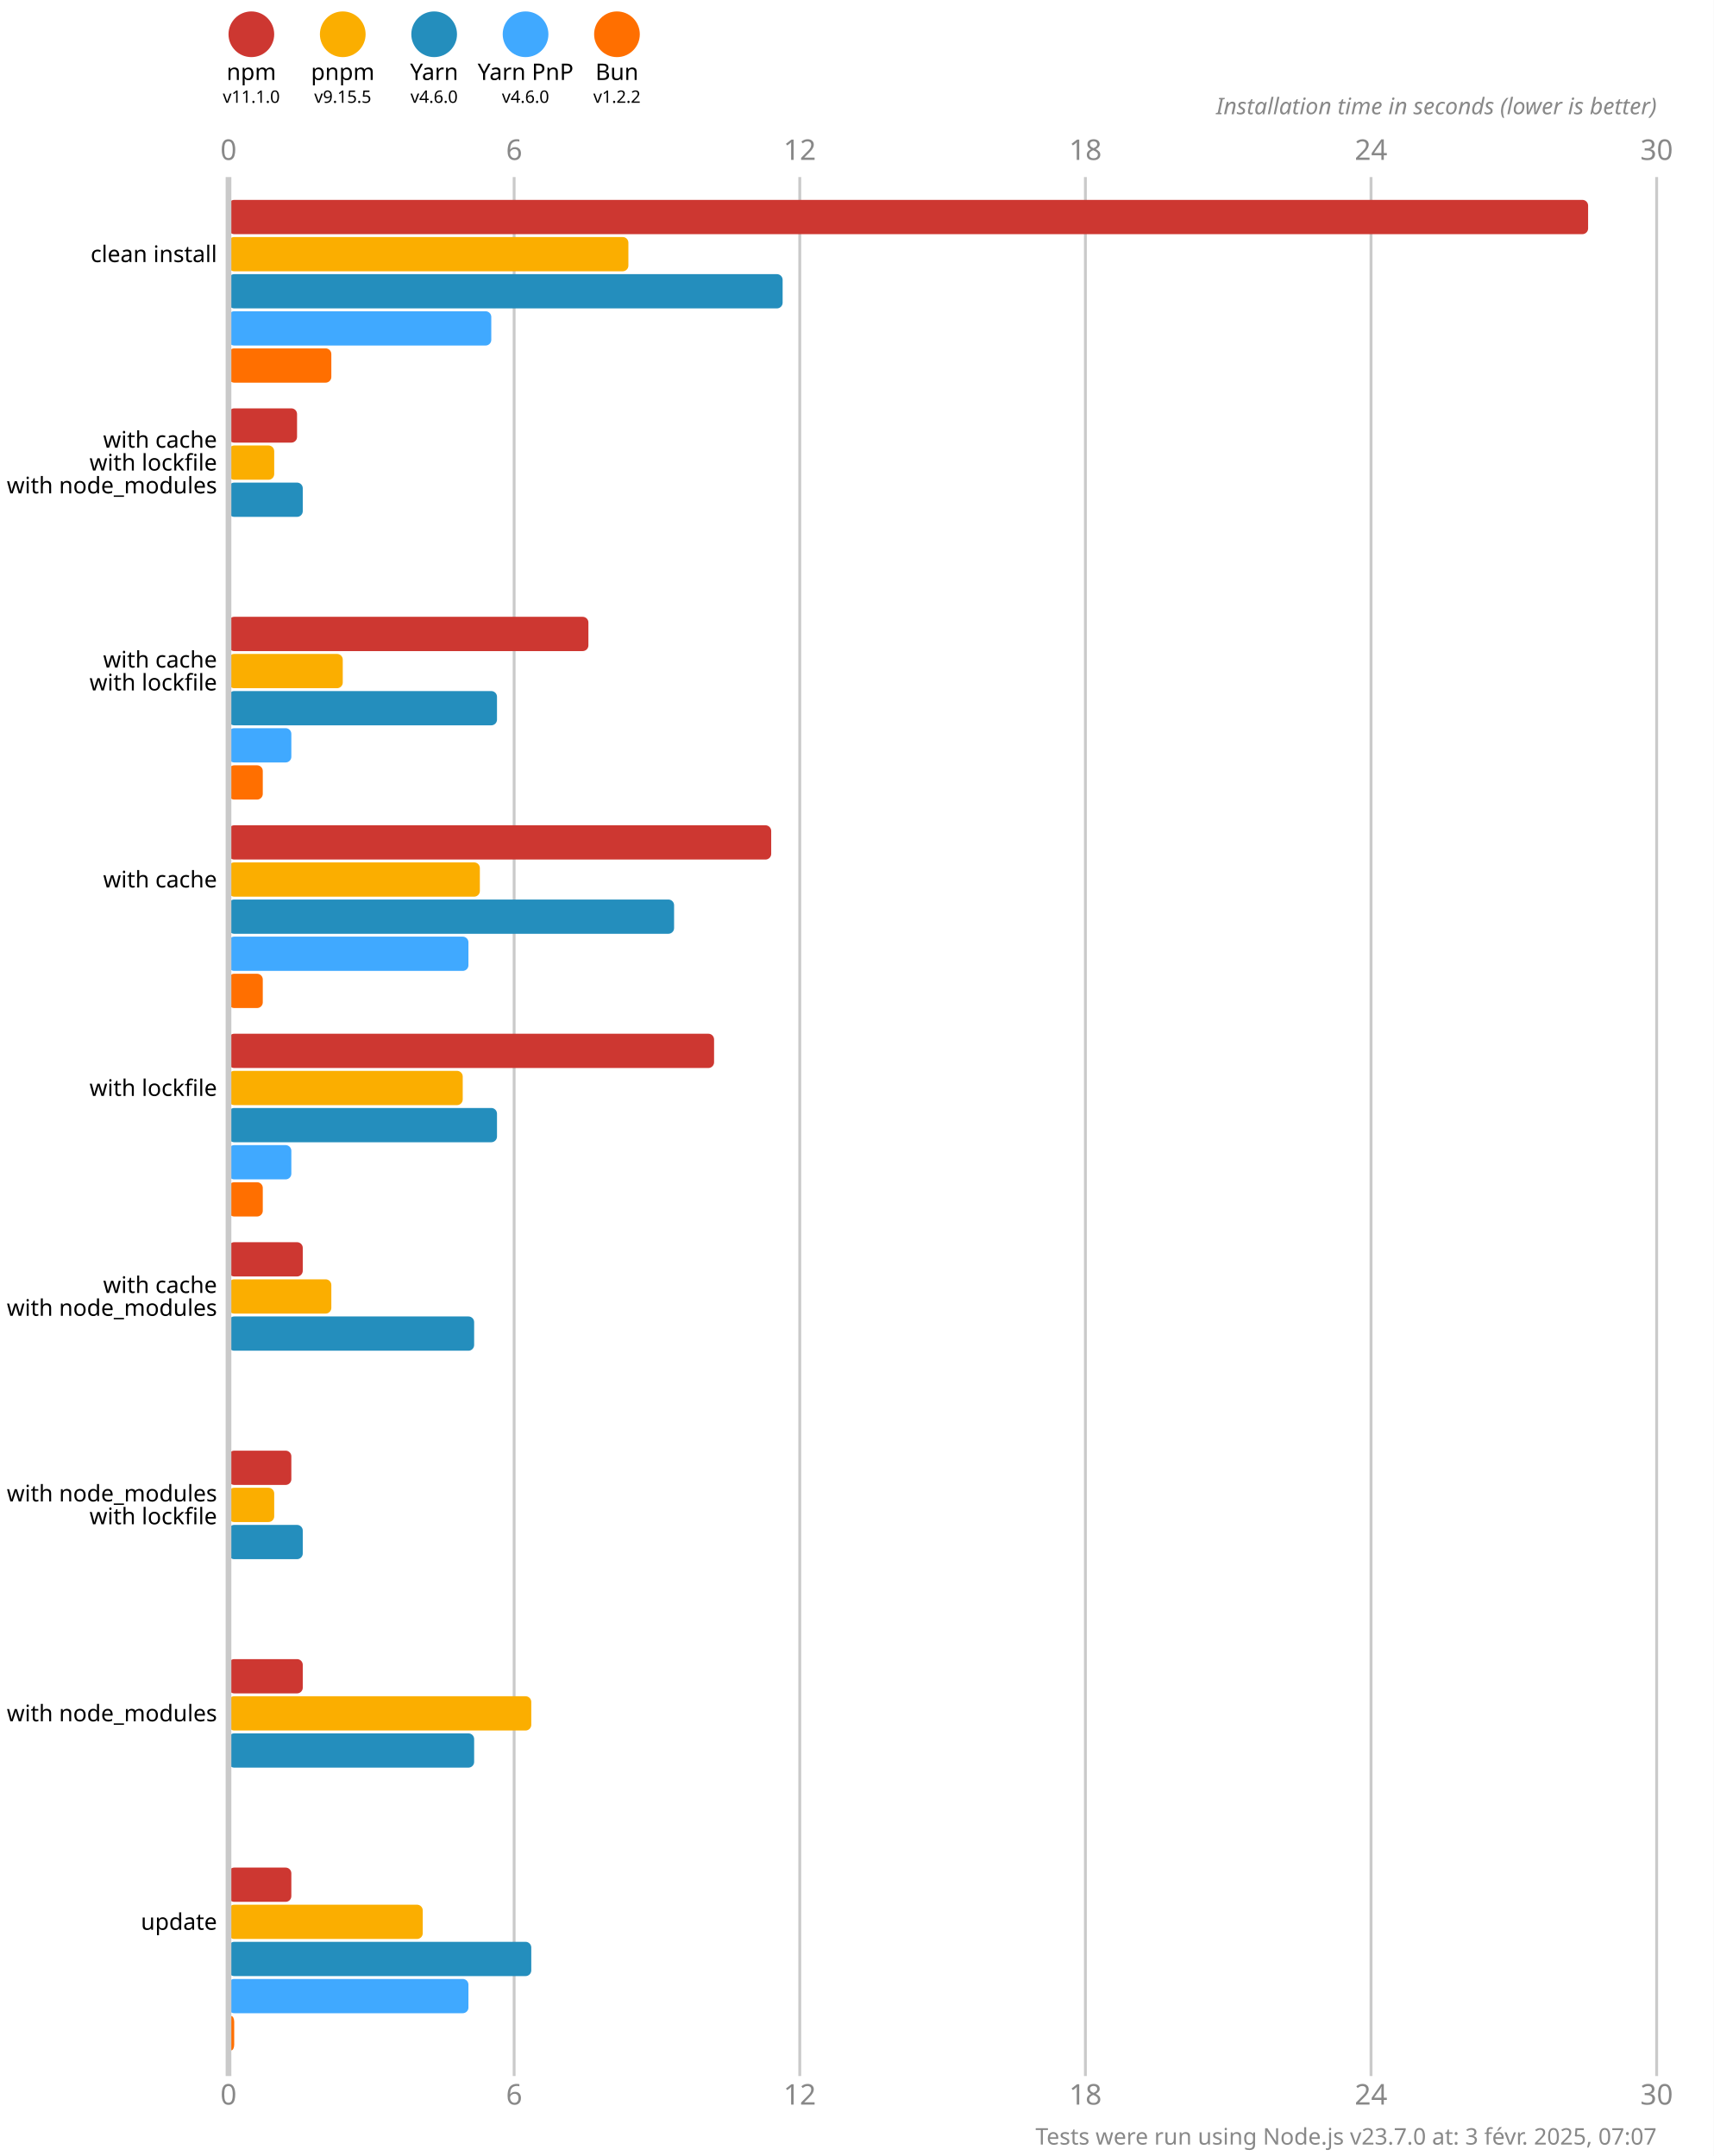
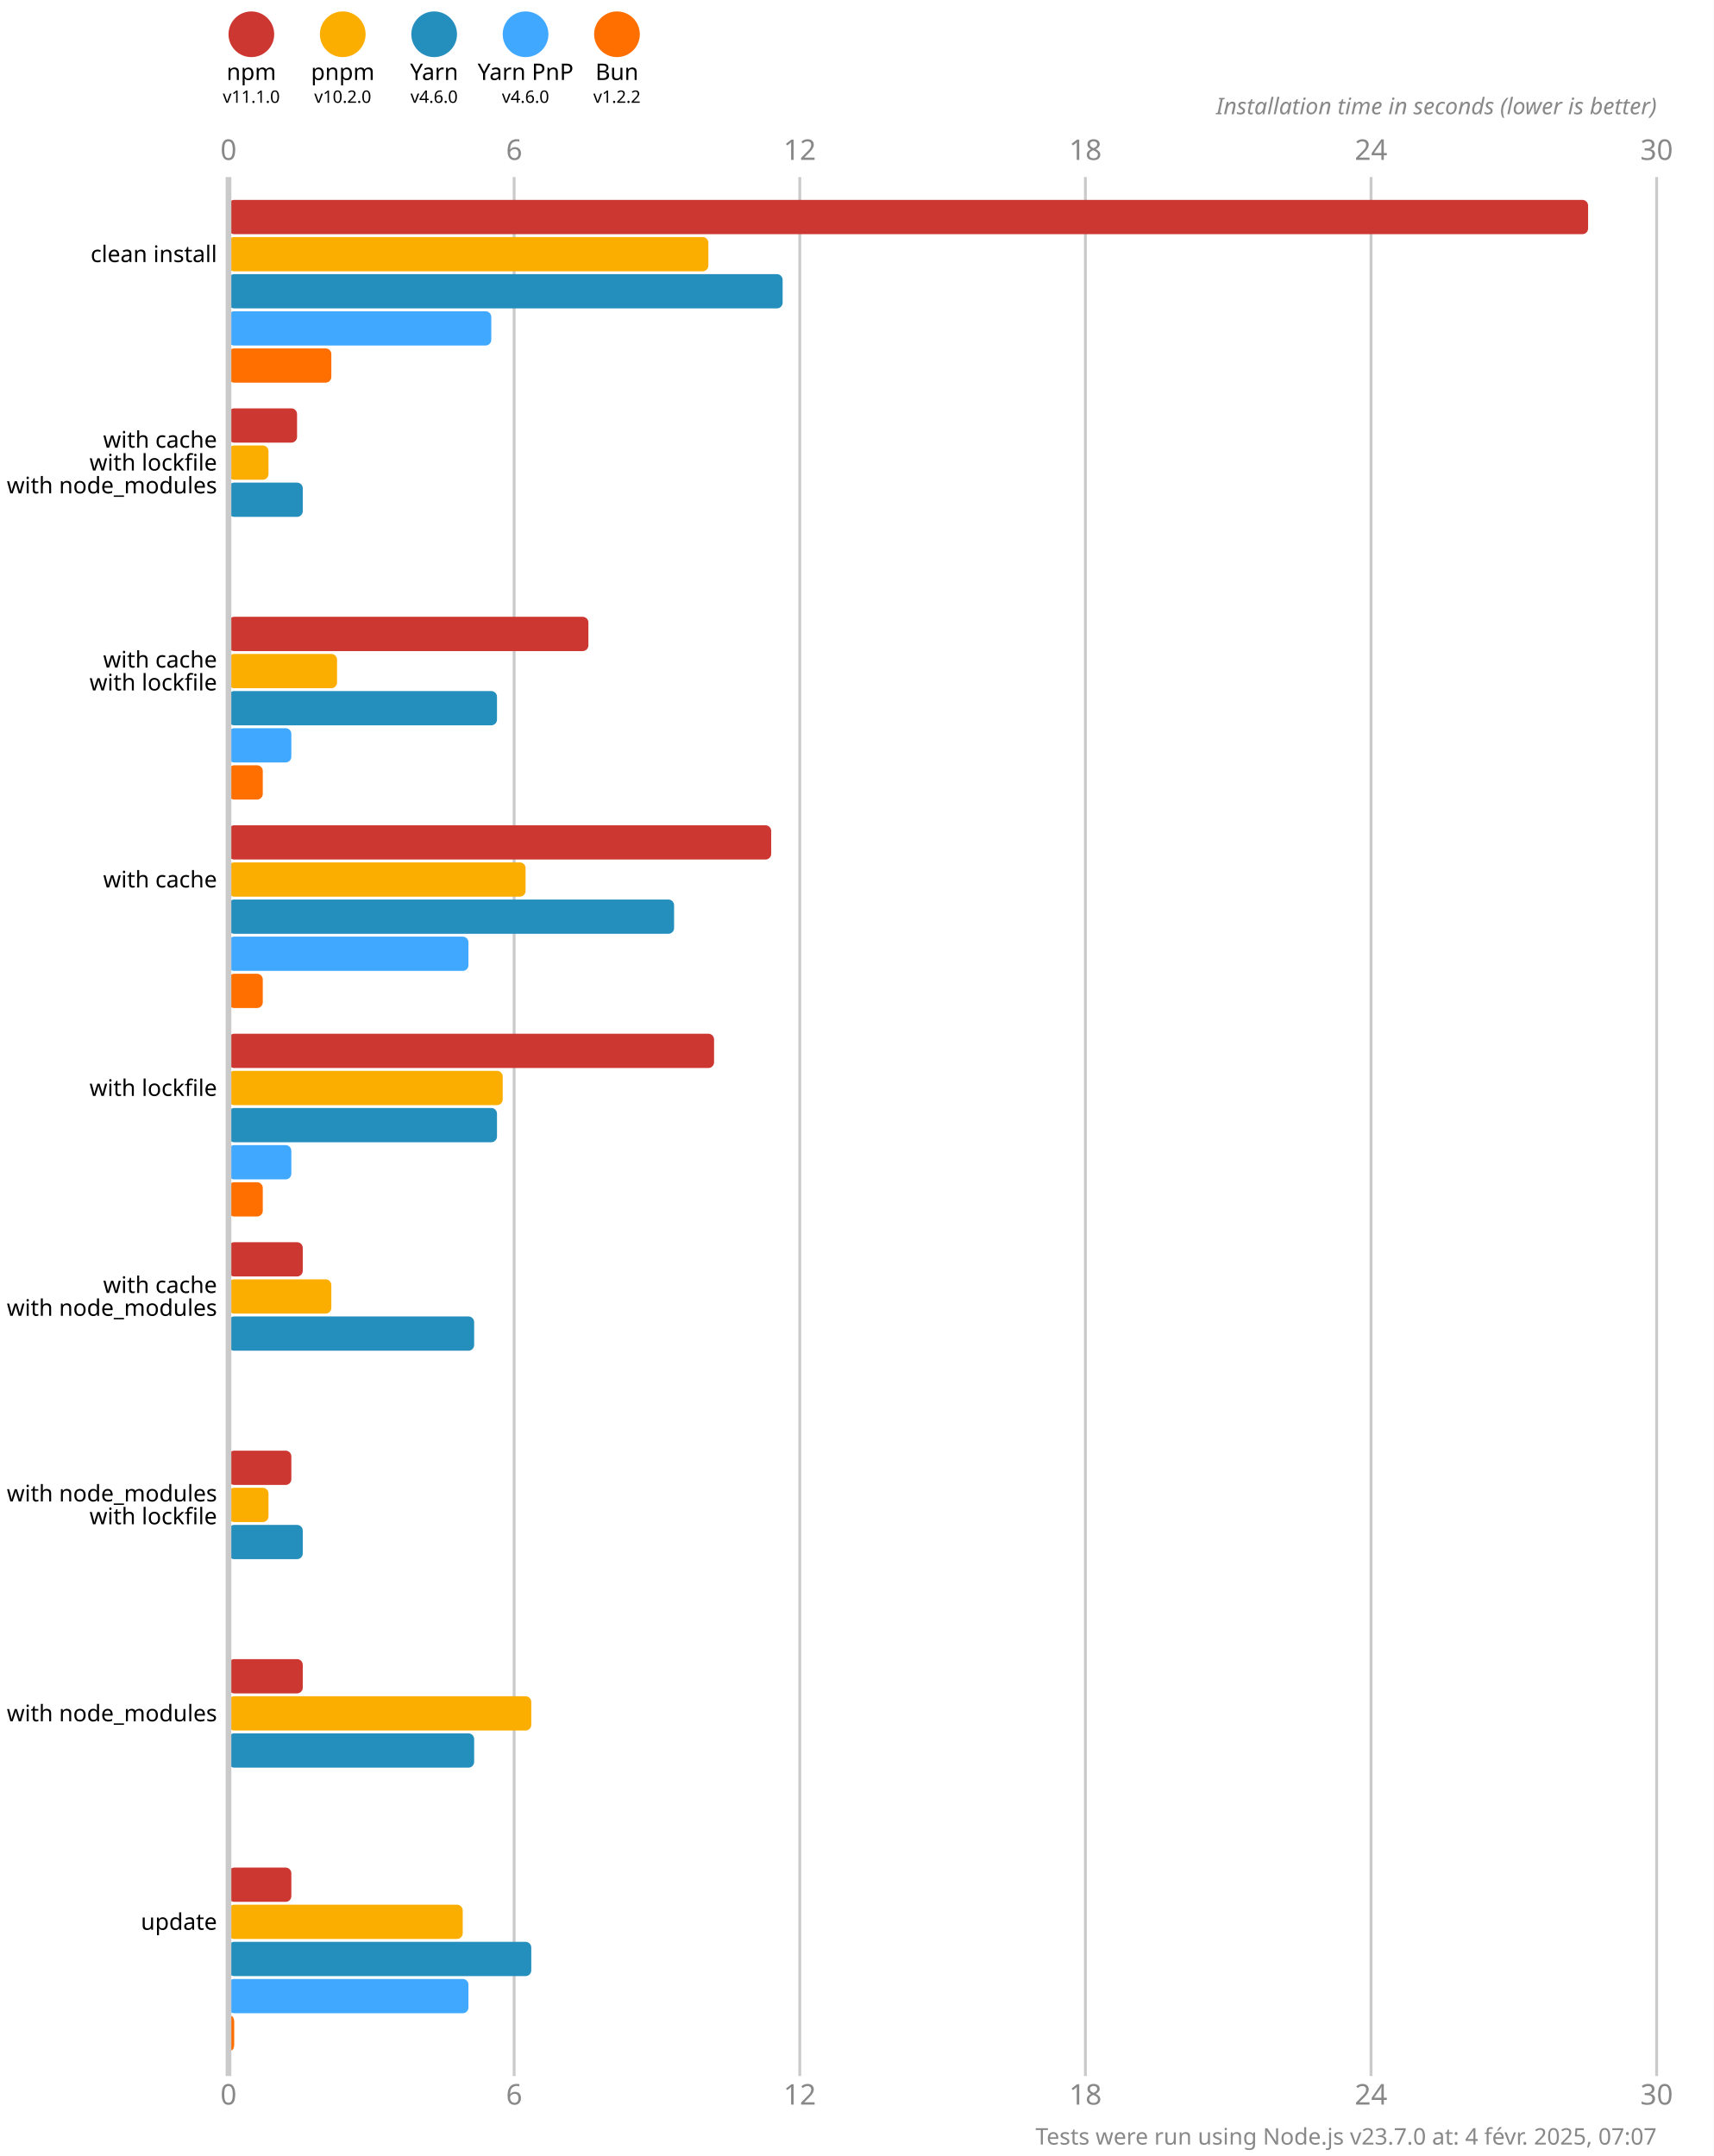
<svg xmlns="http://www.w3.org/2000/svg" version="1.1" viewBox="0 0 300 377.5">
  <style>
    .font { font-family: sans-serif; }
    .s3 { font-size: 3px; }
    .s4 { font-size: 4px; }
    .s5 { font-size: 5px; }
    .line { stroke: #cacaca; }
    .width { stroke-width: 0.5; }
    .text { fill: #888; }
  </style>
  <rect x="0" y="0" width="300" height="377.5" fill="#fff" />
  <circle cx="44" cy="6" r="4" fill="#cd3731" />
  <text x="44" y="14" class="font s4" text-anchor="middle">npm</text>
  <text x="44" y="18" class="font s3" text-anchor="middle">v11.1.0</text>
  <circle cx="60" cy="6" r="4" fill="#fbae00" />
  <text x="60" y="14" class="font s4" text-anchor="middle">pnpm</text>
-   <text x="60" y="18" class="font s3" text-anchor="middle">v9.15.5</text>
+   <text x="60" y="18" class="font s3" text-anchor="middle">v10.2.0</text>
  <circle cx="76" cy="6" r="4" fill="#248ebd" />
  <text x="76" y="14" class="font s4" text-anchor="middle">Yarn</text>
  <text x="76" y="18" class="font s3" text-anchor="middle">v4.6.0</text>
  <circle cx="92" cy="6" r="4" fill="#40a9ff" />
  <text x="92" y="14" class="font s4" text-anchor="middle">Yarn PnP</text>
  <text x="92" y="18" class="font s3" text-anchor="middle">v4.6.0</text>
  <circle cx="108" cy="6" r="4" fill="#ff6f00" />
  <text x="108" y="14" class="font s4" text-anchor="middle">Bun</text>
  <text x="108" y="18" class="font s3" text-anchor="middle">v1.2.2</text>
  <text x="40" y="28" class="font s5 text" text-anchor="middle">0</text>
  <text x="40" y="368.5" class="font s5 text" text-anchor="middle">0</text>
  <line x1="90" y1="31" x2="90" y2="363.5" class="line width" />
  <text x="90" y="28" class="font s5 text" text-anchor="middle">6</text>
  <text x="90" y="368.5" class="font s5 text" text-anchor="middle">6</text>
  <line x1="140" y1="31" x2="140" y2="363.5" class="line width" />
  <text x="140" y="28" class="font s5 text" text-anchor="middle">12</text>
  <text x="140" y="368.5" class="font s5 text" text-anchor="middle">12</text>
  <line x1="190" y1="31" x2="190" y2="363.5" class="line width" />
  <text x="190" y="28" class="font s5 text" text-anchor="middle">18</text>
  <text x="190" y="368.5" class="font s5 text" text-anchor="middle">18</text>
  <line x1="240" y1="31" x2="240" y2="363.5" class="line width" />
  <text x="240" y="28" class="font s5 text" text-anchor="middle">24</text>
  <text x="240" y="368.5" class="font s5 text" text-anchor="middle">24</text>
  <line x1="290" y1="31" x2="290" y2="363.5" class="line width" />
  <text x="290" y="28" class="font s5 text" text-anchor="middle">30</text>
  <text x="290" y="368.5" class="font s5 text" text-anchor="middle">30</text>
  <text x="290" y="20" class="font s4 text" font-style="italic" text-anchor="end">Installation time in seconds (lower is better)</text>
  <rect x="40" y="35" width="238" height="6" fill="#cd3731" rx="1" ry="1" />
-   <rect x="40" y="41.5" width="70" height="6" fill="#fbae00" rx="1" ry="1" />
+   <rect x="40" y="41.5" width="84" height="6" fill="#fbae00" rx="1" ry="1" />
  <rect x="40" y="48" width="97" height="6" fill="#248ebd" rx="1" ry="1" />
  <rect x="40" y="54.5" width="46" height="6" fill="#40a9ff" rx="1" ry="1" />
  <rect x="40" y="61" width="18" height="6" fill="#ff6f00" rx="1" ry="1" />
  <rect x="40" y="71.5" width="12" height="6" fill="#cd3731" rx="1" ry="1" />
-   <rect x="40" y="78" width="8" height="6" fill="#fbae00" rx="1" ry="1" />
+   <rect x="40" y="78" width="7" height="6" fill="#fbae00" rx="1" ry="1" />
  <rect x="40" y="84.5" width="13" height="6" fill="#248ebd" rx="1" ry="1" />
  <rect x="40" y="91" width="0" height="6" fill="#40a9ff" rx="1" ry="1" />
  <rect x="40" y="97.5" width="0" height="6" fill="#ff6f00" rx="1" ry="1" />
  <rect x="40" y="108" width="63" height="6" fill="#cd3731" rx="1" ry="1" />
-   <rect x="40" y="114.5" width="20" height="6" fill="#fbae00" rx="1" ry="1" />
+   <rect x="40" y="114.5" width="19" height="6" fill="#fbae00" rx="1" ry="1" />
  <rect x="40" y="121" width="47" height="6" fill="#248ebd" rx="1" ry="1" />
  <rect x="40" y="127.5" width="11" height="6" fill="#40a9ff" rx="1" ry="1" />
  <rect x="40" y="134" width="6" height="6" fill="#ff6f00" rx="1" ry="1" />
  <rect x="40" y="144.5" width="95" height="6" fill="#cd3731" rx="1" ry="1" />
-   <rect x="40" y="151" width="44" height="6" fill="#fbae00" rx="1" ry="1" />
+   <rect x="40" y="151" width="52" height="6" fill="#fbae00" rx="1" ry="1" />
  <rect x="40" y="157.5" width="78" height="6" fill="#248ebd" rx="1" ry="1" />
  <rect x="40" y="164" width="42" height="6" fill="#40a9ff" rx="1" ry="1" />
  <rect x="40" y="170.5" width="6" height="6" fill="#ff6f00" rx="1" ry="1" />
  <rect x="40" y="181" width="85" height="6" fill="#cd3731" rx="1" ry="1" />
-   <rect x="40" y="187.5" width="41" height="6" fill="#fbae00" rx="1" ry="1" />
+   <rect x="40" y="187.5" width="48" height="6" fill="#fbae00" rx="1" ry="1" />
  <rect x="40" y="194" width="47" height="6" fill="#248ebd" rx="1" ry="1" />
  <rect x="40" y="200.5" width="11" height="6" fill="#40a9ff" rx="1" ry="1" />
  <rect x="40" y="207" width="6" height="6" fill="#ff6f00" rx="1" ry="1" />
  <rect x="40" y="217.5" width="13" height="6" fill="#cd3731" rx="1" ry="1" />
  <rect x="40" y="224" width="18" height="6" fill="#fbae00" rx="1" ry="1" />
  <rect x="40" y="230.5" width="43" height="6" fill="#248ebd" rx="1" ry="1" />
  <rect x="40" y="237" width="0" height="6" fill="#40a9ff" rx="1" ry="1" />
  <rect x="40" y="243.5" width="0" height="6" fill="#ff6f00" rx="1" ry="1" />
  <rect x="40" y="254" width="11" height="6" fill="#cd3731" rx="1" ry="1" />
-   <rect x="40" y="260.5" width="8" height="6" fill="#fbae00" rx="1" ry="1" />
+   <rect x="40" y="260.5" width="7" height="6" fill="#fbae00" rx="1" ry="1" />
  <rect x="40" y="267" width="13" height="6" fill="#248ebd" rx="1" ry="1" />
  <rect x="40" y="273.5" width="0" height="6" fill="#40a9ff" rx="1" ry="1" />
  <rect x="40" y="280" width="0" height="6" fill="#ff6f00" rx="1" ry="1" />
  <rect x="40" y="290.5" width="13" height="6" fill="#cd3731" rx="1" ry="1" />
  <rect x="40" y="297" width="53" height="6" fill="#fbae00" rx="1" ry="1" />
  <rect x="40" y="303.5" width="43" height="6" fill="#248ebd" rx="1" ry="1" />
  <rect x="40" y="310" width="0" height="6" fill="#40a9ff" rx="1" ry="1" />
  <rect x="40" y="316.5" width="0" height="6" fill="#ff6f00" rx="1" ry="1" />
  <rect x="40" y="327" width="11" height="6" fill="#cd3731" rx="1" ry="1" />
-   <rect x="40" y="333.5" width="34" height="6" fill="#fbae00" rx="1" ry="1" />
+   <rect x="40" y="333.5" width="41" height="6" fill="#fbae00" rx="1" ry="1" />
  <rect x="40" y="340" width="53" height="6" fill="#248ebd" rx="1" ry="1" />
  <rect x="40" y="346.5" width="42" height="6" fill="#40a9ff" rx="1" ry="1" />
  <rect x="40" y="353" width="1" height="6" fill="#ff6f00" rx="1" ry="1" />
  <line x1="40" y1="31" x2="40" y2="363.5" class="line" />
  <text x="38" y="44.5" class="font s4" dominant-baseline="middle" text-anchor="end">clean install</text>
  <text x="38" y="77" class="font s4" dominant-baseline="middle" text-anchor="end">with cache</text>
  <text x="38" y="81" class="font s4" dominant-baseline="middle" text-anchor="end">with lockfile</text>
  <text x="38" y="85" class="font s4" dominant-baseline="middle" text-anchor="end">with node_modules</text>
  <text x="38" y="115.5" class="font s4" dominant-baseline="middle" text-anchor="end">with cache</text>
  <text x="38" y="119.5" class="font s4" dominant-baseline="middle" text-anchor="end">with lockfile</text>
  <text x="38" y="154" class="font s4" dominant-baseline="middle" text-anchor="end">with cache</text>
  <text x="38" y="190.5" class="font s4" dominant-baseline="middle" text-anchor="end">with lockfile</text>
  <text x="38" y="225" class="font s4" dominant-baseline="middle" text-anchor="end">with cache</text>
  <text x="38" y="229" class="font s4" dominant-baseline="middle" text-anchor="end">with node_modules</text>
  <text x="38" y="261.5" class="font s4" dominant-baseline="middle" text-anchor="end">with node_modules</text>
  <text x="38" y="265.5" class="font s4" dominant-baseline="middle" text-anchor="end">with lockfile</text>
  <text x="38" y="300" class="font s4" dominant-baseline="middle" text-anchor="end">with node_modules</text>
  <text x="38" y="336.5" class="font s4" dominant-baseline="middle" text-anchor="end">update</text>
-   <text x="290" y="375.5" class="font s4 text" text-anchor="end">Tests were run using Node.js v23.7.0 at: 3 févr. 2025, 07:07</text>
+   <text x="290" y="375.5" class="font s4 text" text-anchor="end">Tests were run using Node.js v23.7.0 at: 4 févr. 2025, 07:07</text>
</svg>
